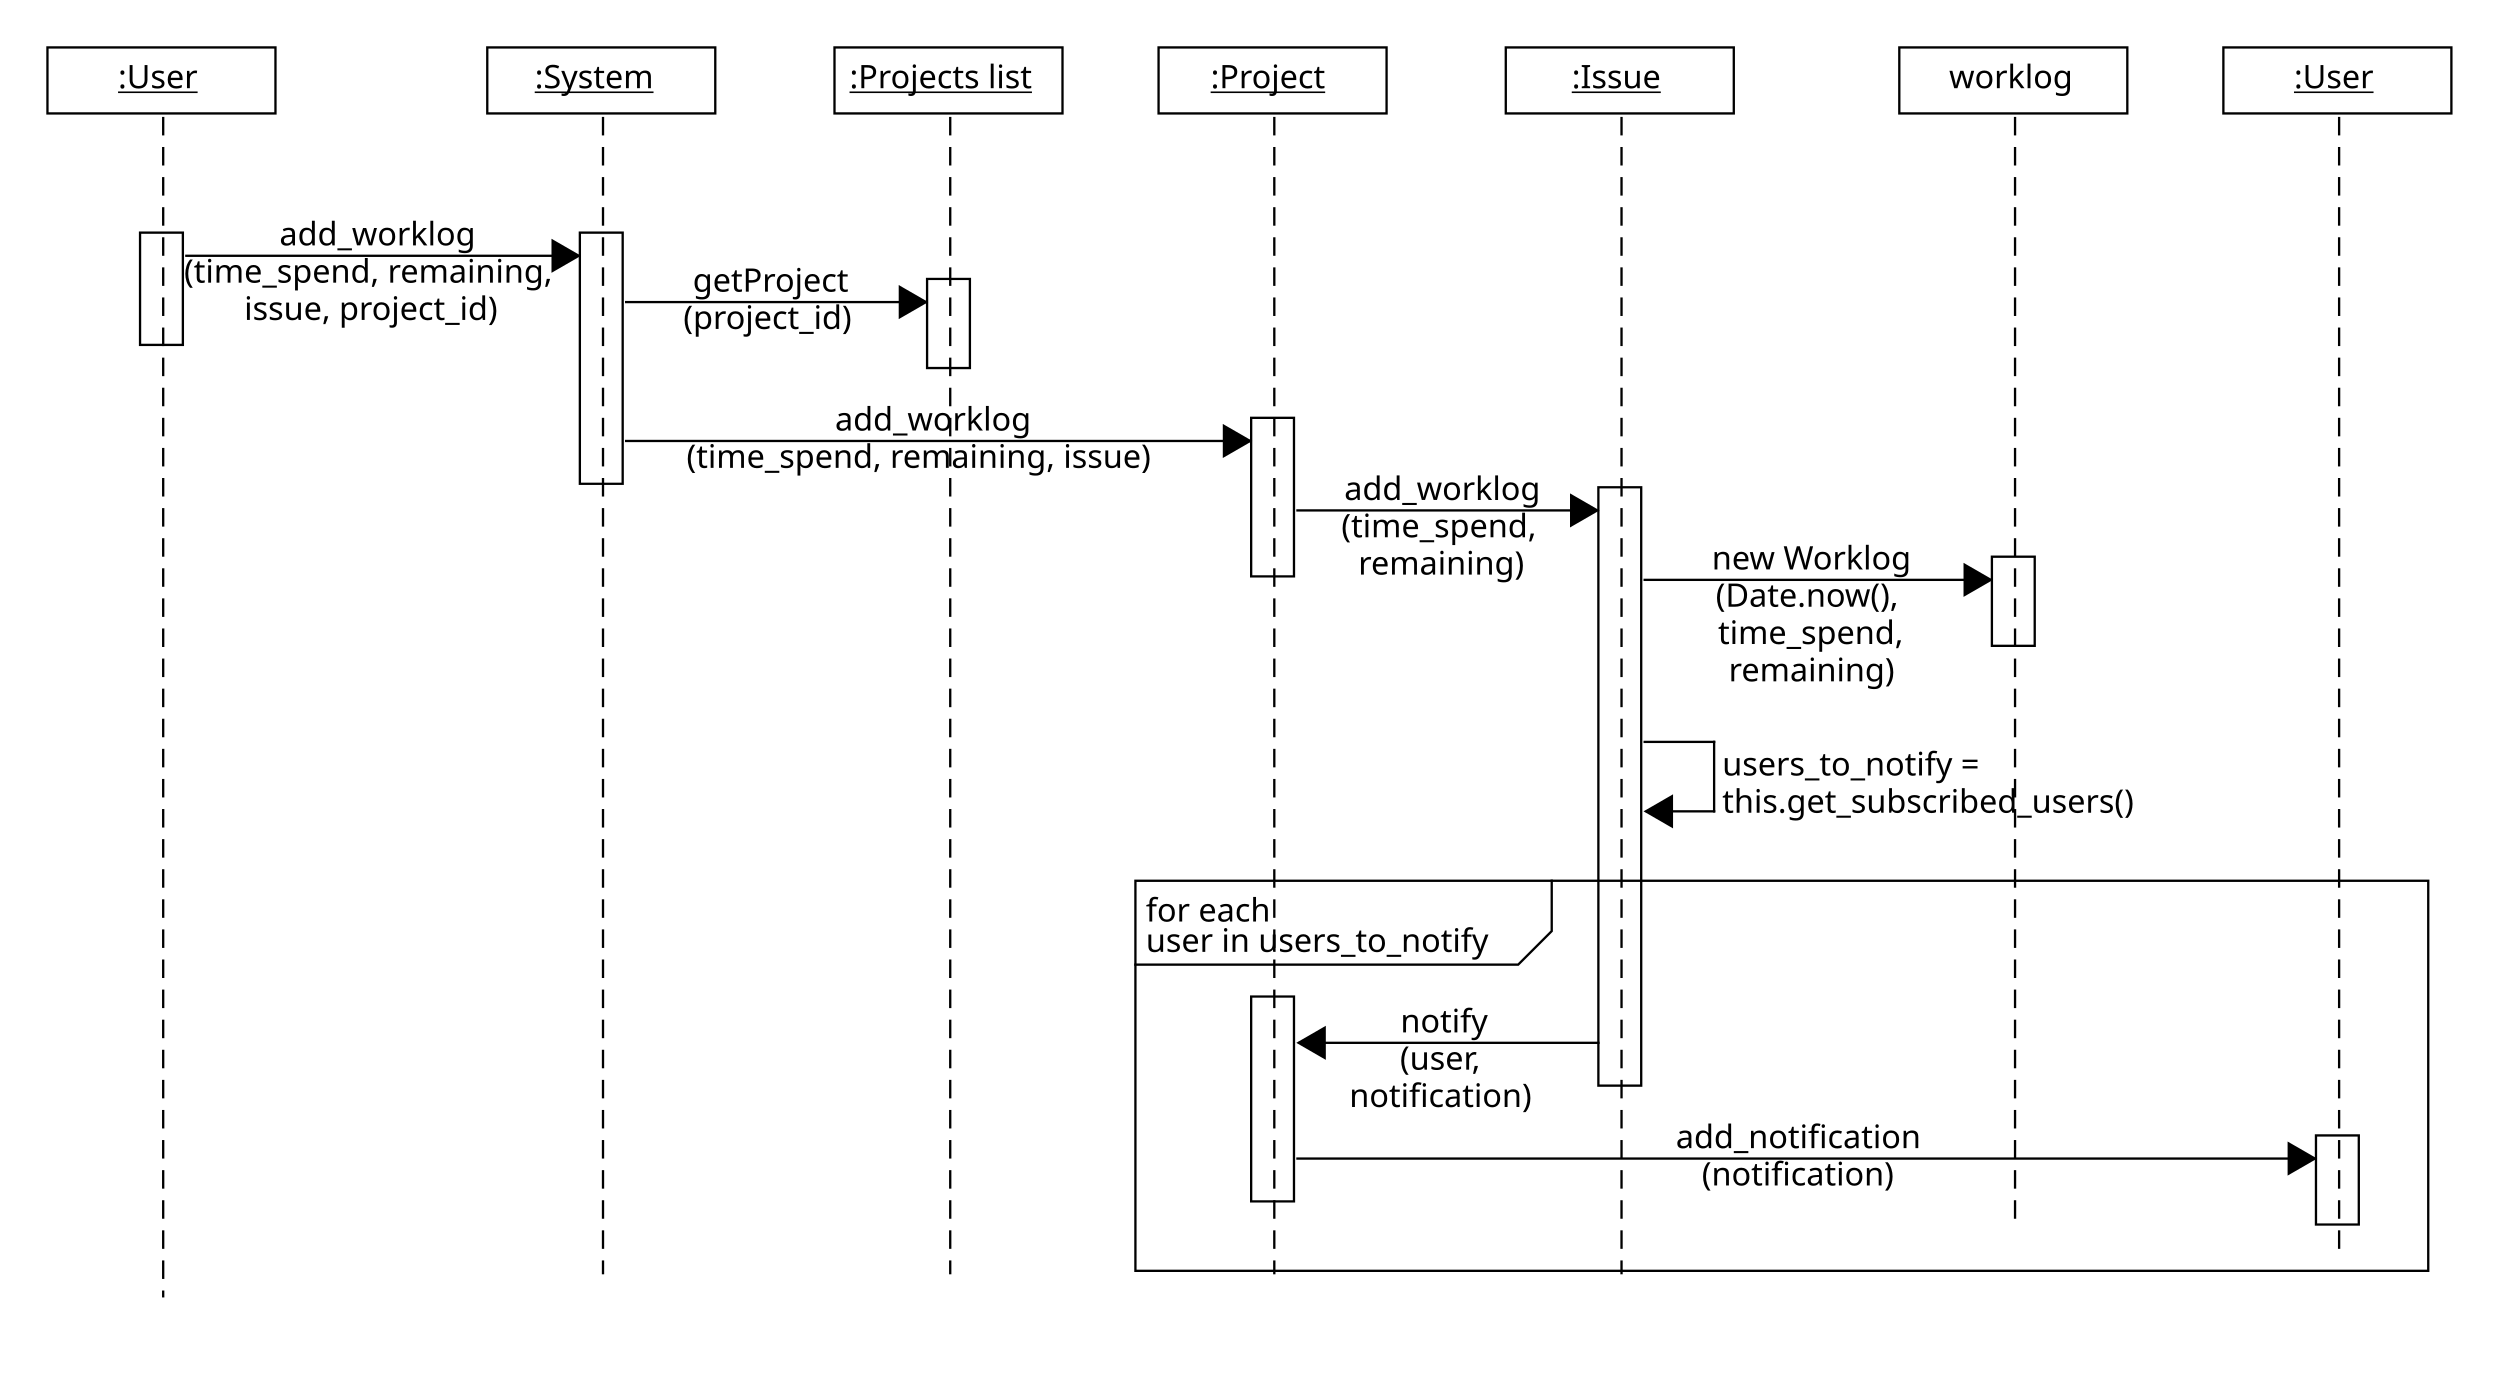
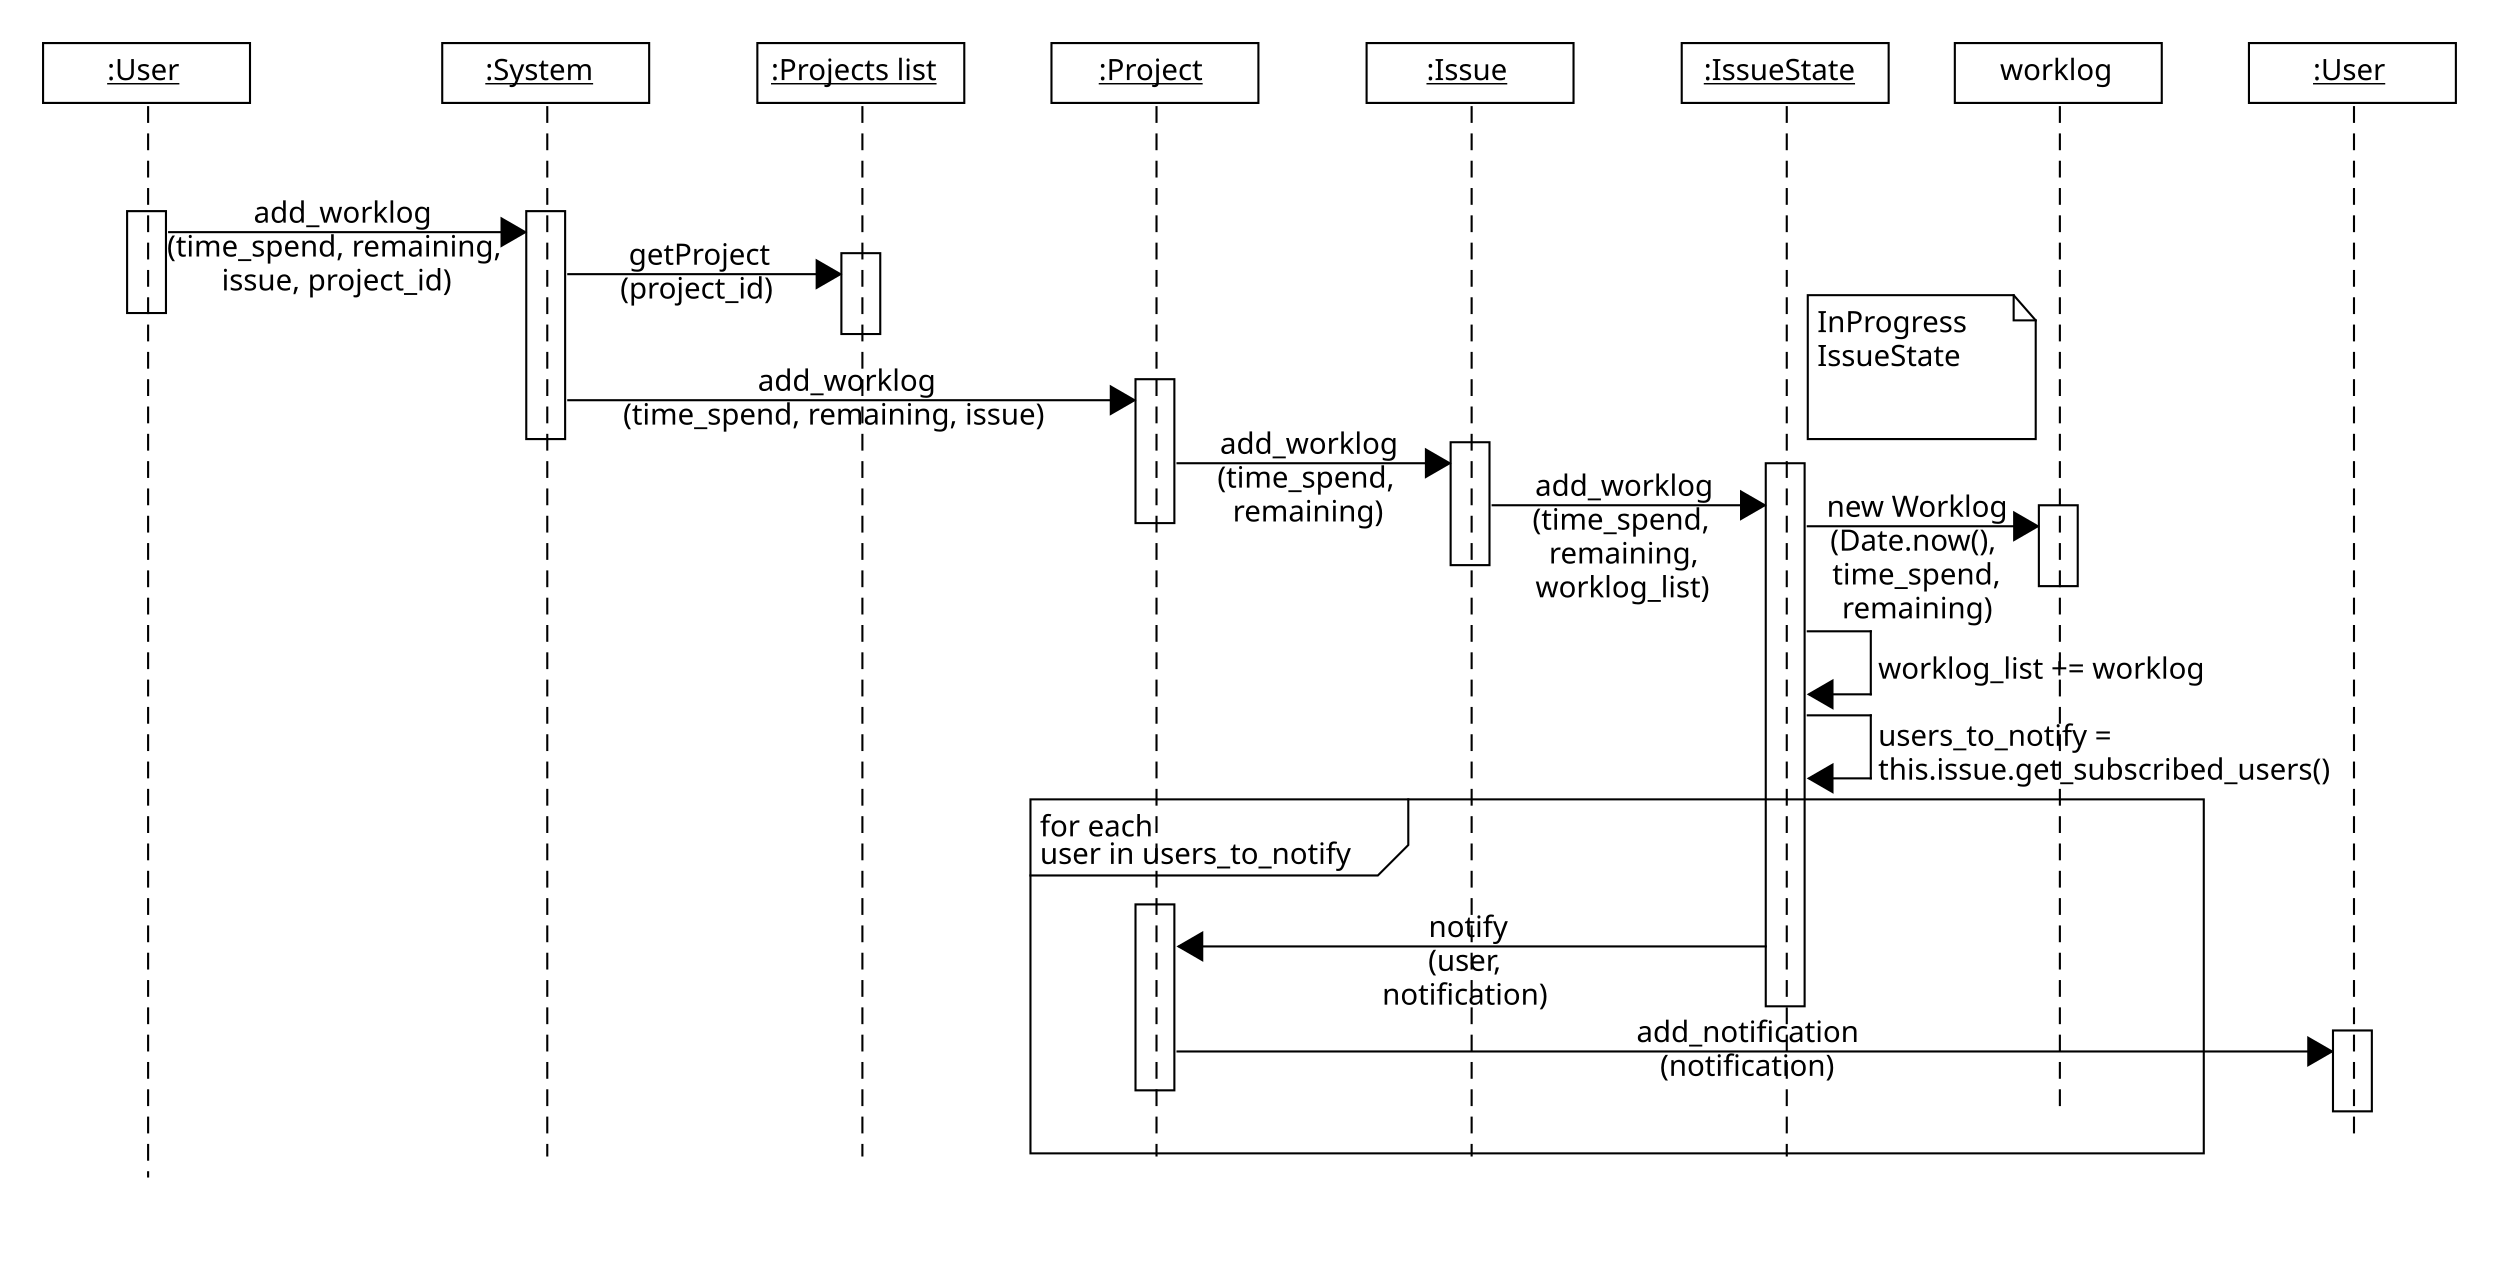
- <svg xmlns="http://www.w3.org/2000/svg" fill-opacity="1" color-rendering="auto" color-interpolation="auto" text-rendering="auto" stroke="black" stroke-linecap="square" width="1080" stroke-miterlimit="10" shape-rendering="auto" stroke-opacity="1" fill="black" stroke-dasharray="none" font-weight="normal" stroke-width="1" viewBox="0 70 1080 600" height="600" font-family="'Dialog'" font-style="normal" stroke-linejoin="miter" font-size="12px" stroke-dashoffset="0" image-rendering="auto">
+ <svg xmlns="http://www.w3.org/2000/svg" fill-opacity="1" color-rendering="auto" color-interpolation="auto" text-rendering="auto" stroke="black" stroke-linecap="square" width="1190" stroke-miterlimit="10" shape-rendering="auto" stroke-opacity="1" fill="black" stroke-dasharray="none" font-weight="normal" stroke-width="1" viewBox="0 30 1190 600" height="600" font-family="'Dialog'" font-style="normal" stroke-linejoin="miter" font-size="12px" stroke-dashoffset="0" image-rendering="auto">
  <defs id="genericDefs" />
  <g>
    <defs id="defs1">
      <clipPath clipPathUnits="userSpaceOnUse" id="clipPath1">
        <path d="M0 0 L2147483647 0 L2147483647 2147483647 L0 2147483647 L0 0 Z" />
      </clipPath>
      <clipPath clipPathUnits="userSpaceOnUse" id="clipPath2">
+         <path d="M0 0 L0 70 L110 70 L110 0 Z" />
+       </clipPath>
+       <clipPath clipPathUnits="userSpaceOnUse" id="clipPath3">
+         <path d="M0 0 L0 260 L20 260 L20 0 Z" />
+       </clipPath>
+       <clipPath clipPathUnits="userSpaceOnUse" id="clipPath4">
+         <path d="M0 0 L0 30 L100 30 L100 0 Z" />
+       </clipPath>
+       <clipPath clipPathUnits="userSpaceOnUse" id="clipPath5">
        <path d="M0 0 L0 90 L20 90 L20 0 Z" />
      </clipPath>
-       <clipPath clipPathUnits="userSpaceOnUse" id="clipPath3">
+       <clipPath clipPathUnits="userSpaceOnUse" id="clipPath6">
        <path d="M0 0 L0 170 L560 170 L560 0 Z" />
      </clipPath>
-       <clipPath clipPathUnits="userSpaceOnUse" id="clipPath4">
+       <clipPath clipPathUnits="userSpaceOnUse" id="clipPath7">
        <path d="M0 0 L0 40 L20 40 L20 0 Z" />
      </clipPath>
-       <clipPath clipPathUnits="userSpaceOnUse" id="clipPath5">
-         <path d="M0 0 L0 30 L100 30 L100 0 Z" />
-       </clipPath>
-       <clipPath clipPathUnits="userSpaceOnUse" id="clipPath6">
-         <path d="M0 0 L0 260 L20 260 L20 0 Z" />
-       </clipPath>
-       <clipPath clipPathUnits="userSpaceOnUse" id="clipPath7">
+       <clipPath clipPathUnits="userSpaceOnUse" id="clipPath8">
+         <path d="M0 0 L0 60 L20 60 L20 0 Z" />
+       </clipPath>
+       <clipPath clipPathUnits="userSpaceOnUse" id="clipPath9">
        <path d="M0 0 L0 70 L20 70 L20 0 Z" />
      </clipPath>
-       <clipPath clipPathUnits="userSpaceOnUse" id="clipPath8">
+       <clipPath clipPathUnits="userSpaceOnUse" id="clipPath10">
        <path d="M0 0 L0 110 L20 110 L20 0 Z" />
      </clipPath>
-       <clipPath clipPathUnits="userSpaceOnUse" id="clipPath9">
+       <clipPath clipPathUnits="userSpaceOnUse" id="clipPath11">
        <path d="M0 0 L0 50 L20 50 L20 0 Z" />
      </clipPath>
-       <clipPath clipPathUnits="userSpaceOnUse" id="clipPath10">
+       <clipPath clipPathUnits="userSpaceOnUse" id="clipPath12">
+         <path d="M0 0 L0 60 L230 60 L230 0 Z" />
+       </clipPath>
+       <clipPath clipPathUnits="userSpaceOnUse" id="clipPath13">
+         <path d="M0 0 L0 80 L160 80 L160 0 Z" />
+       </clipPath>
+       <clipPath clipPathUnits="userSpaceOnUse" id="clipPath14">
+         <path d="M0 0 L0 530 L30 530 L30 0 Z" />
+       </clipPath>
+       <clipPath clipPathUnits="userSpaceOnUse" id="clipPath15">
+         <path d="M0 0 L0 60 L310 60 L310 0 Z" />
+       </clipPath>
+       <clipPath clipPathUnits="userSpaceOnUse" id="clipPath16">
+         <path d="M0 0 L0 60 L290 60 L290 0 Z" />
+       </clipPath>
+       <clipPath clipPathUnits="userSpaceOnUse" id="clipPath17">
+         <path d="M0 0 L0 50 L580 50 L580 0 Z" />
+       </clipPath>
+       <clipPath clipPathUnits="userSpaceOnUse" id="clipPath18">
+         <path d="M0 0 L0 520 L30 520 L30 0 Z" />
+       </clipPath>
+       <clipPath clipPathUnits="userSpaceOnUse" id="clipPath19">
+         <path d="M0 0 L0 50 L160 50 L160 0 Z" />
+       </clipPath>
+       <clipPath clipPathUnits="userSpaceOnUse" id="clipPath20">
+         <path d="M0 0 L0 80 L140 80 L140 0 Z" />
+       </clipPath>
+       <clipPath clipPathUnits="userSpaceOnUse" id="clipPath21">
+         <path d="M0 0 L0 510 L30 510 L30 0 Z" />
+       </clipPath>
+       <clipPath clipPathUnits="userSpaceOnUse" id="clipPath22">
        <path d="M0 0 L0 60 L160 60 L160 0 Z" />
      </clipPath>
-       <clipPath clipPathUnits="userSpaceOnUse" id="clipPath11">
-         <path d="M0 0 L0 60 L250 60 L250 0 Z" />
-       </clipPath>
-       <clipPath clipPathUnits="userSpaceOnUse" id="clipPath12">
-         <path d="M0 0 L0 50 L470 50 L470 0 Z" />
-       </clipPath>
-       <clipPath clipPathUnits="userSpaceOnUse" id="clipPath13">
-         <path d="M0 0 L0 520 L30 520 L30 0 Z" />
-       </clipPath>
-       <clipPath clipPathUnits="userSpaceOnUse" id="clipPath14">
-         <path d="M0 0 L0 50 L160 50 L160 0 Z" />
-       </clipPath>
-       <clipPath clipPathUnits="userSpaceOnUse" id="clipPath15">
-         <path d="M0 0 L0 530 L30 530 L30 0 Z" />
-       </clipPath>
-       <clipPath clipPathUnits="userSpaceOnUse" id="clipPath16">
-         <path d="M0 0 L0 80 L180 80 L180 0 Z" />
-       </clipPath>
-       <clipPath clipPathUnits="userSpaceOnUse" id="clipPath17">
-         <path d="M0 0 L0 510 L30 510 L30 0 Z" />
-       </clipPath>
-       <clipPath clipPathUnits="userSpaceOnUse" id="clipPath18">
+       <clipPath clipPathUnits="userSpaceOnUse" id="clipPath23">
        <path d="M0 0 L0 50 L300 50 L300 0 Z" />
      </clipPath>
-       <clipPath clipPathUnits="userSpaceOnUse" id="clipPath19">
+       <clipPath clipPathUnits="userSpaceOnUse" id="clipPath24">
        <path d="M0 0 L0 60 L200 60 L200 0 Z" />
      </clipPath>
-       <clipPath clipPathUnits="userSpaceOnUse" id="clipPath20">
+       <clipPath clipPathUnits="userSpaceOnUse" id="clipPath25">
        <path d="M0 0 L0 540 L30 540 L30 0 Z" />
      </clipPath>
    </defs>
-     <g fill="rgb(255,255,255)" fill-opacity="0" transform="translate(540,500)" stroke-opacity="0" stroke="rgb(255,255,255)">
-       <rect x="0.5" width="18.5" height="88.5" y="0.5" clip-path="url(#clipPath2)" stroke="none" />
-     </g>
-     <g transform="translate(540,500)">
-       <rect fill="none" x="0.5" width="18.5" height="88.5" y="0.5" clip-path="url(#clipPath2)" />
-     </g>
-     <g fill="rgb(255,255,255)" fill-opacity="0" transform="translate(490,450)" stroke-opacity="0" stroke="rgb(255,255,255)">
-       <rect x="0.5" width="558.5" height="168.5" y="0.5" clip-path="url(#clipPath3)" stroke="none" />
-     </g>
-     <g transform="translate(490,450)">
-       <rect fill="none" x="0.5" width="558.5" height="168.5" y="0.5" clip-path="url(#clipPath3)" />
-       <path fill="none" d="M180.346 0.5 L180.346 22.231 L165.859 36.719 L0.5 36.719" clip-path="url(#clipPath3)" />
-       <text x="5" font-size="14px" y="18.109" clip-path="url(#clipPath3)" font-family="sans-serif" stroke="none" xml:space="preserve">for each</text>
-       <text x="5" font-size="14px" y="31.219" clip-path="url(#clipPath3)" font-family="sans-serif" stroke="none" xml:space="preserve">user in users_to_notify</text>
-     </g>
-     <g fill="rgb(255,255,255)" fill-opacity="0" transform="translate(1000,560)" stroke-opacity="0" stroke="rgb(255,255,255)">
-       <rect x="0.5" width="18.5" height="38.5" y="0.5" clip-path="url(#clipPath4)" stroke="none" />
-     </g>
-     <g transform="translate(1000,560)">
-       <rect fill="none" x="0.5" width="18.5" height="38.5" y="0.5" clip-path="url(#clipPath4)" />
-     </g>
-     <g fill="rgb(255,255,255)" fill-opacity="0" transform="translate(960,90)" stroke-opacity="0" stroke="rgb(255,255,255)">
-       <rect x="0.5" width="98.5" height="28.5" y="0.5" clip-path="url(#clipPath5)" stroke="none" />
-     </g>
-     <g transform="translate(960,90)">
-       <rect fill="none" x="0.5" width="98.5" height="28.5" y="0.5" clip-path="url(#clipPath5)" />
-       <text x="31" font-size="14px" y="18.109" text-decoration="underline" clip-path="url(#clipPath5)" font-family="sans-serif" stroke="none" xml:space="preserve">:User</text>
-     </g>
-     <g fill="rgb(255,255,255)" fill-opacity="0" transform="translate(400,190)" stroke-opacity="0" stroke="rgb(255,255,255)">
-       <rect x="0.5" width="18.5" height="38.5" y="0.5" clip-path="url(#clipPath4)" stroke="none" />
-     </g>
-     <g transform="translate(400,190)">
-       <rect fill="none" x="0.5" width="18.5" height="38.5" y="0.5" clip-path="url(#clipPath4)" />
-     </g>
-     <g fill="rgb(255,255,255)" fill-opacity="0" transform="translate(360,90)" stroke-opacity="0" stroke="rgb(255,255,255)">
-       <rect x="0.5" width="98.5" height="28.5" y="0.5" clip-path="url(#clipPath5)" stroke="none" />
-     </g>
-     <g transform="translate(360,90)">
-       <rect fill="none" x="0.5" width="98.5" height="28.5" y="0.5" clip-path="url(#clipPath5)" />
-       <text x="7" font-size="14px" y="18.109" text-decoration="underline" clip-path="url(#clipPath5)" font-family="sans-serif" stroke="none" xml:space="preserve">:Projects list</text>
-     </g>
-     <g fill="rgb(255,255,255)" fill-opacity="0" transform="translate(860,310)" stroke-opacity="0" stroke="rgb(255,255,255)">
-       <rect x="0.5" width="18.5" height="38.5" y="0.5" clip-path="url(#clipPath4)" stroke="none" />
-     </g>
-     <g transform="translate(860,310)">
-       <rect fill="none" x="0.5" width="18.5" height="38.5" y="0.5" clip-path="url(#clipPath4)" />
-     </g>
-     <g fill="rgb(255,255,255)" fill-opacity="0" transform="translate(820,90)" stroke-opacity="0" stroke="rgb(255,255,255)">
-       <rect x="0.5" width="98.5" height="28.5" y="0.5" clip-path="url(#clipPath5)" stroke="none" />
-     </g>
-     <g transform="translate(820,90)">
-       <rect fill="none" x="0.5" width="98.5" height="28.5" y="0.5" clip-path="url(#clipPath5)" />
-       <text x="22" font-size="14px" y="18.109" clip-path="url(#clipPath5)" font-family="sans-serif" stroke="none" xml:space="preserve">worklog</text>
-     </g>
-     <g fill="rgb(255,255,255)" fill-opacity="0" transform="translate(690,280)" stroke-opacity="0" stroke="rgb(255,255,255)">
-       <rect x="0.5" width="18.5" height="258.5" y="0.5" clip-path="url(#clipPath6)" stroke="none" />
-     </g>
-     <g transform="translate(690,280)">
-       <rect fill="none" x="0.5" width="18.5" height="258.5" y="0.5" clip-path="url(#clipPath6)" />
-     </g>
-     <g fill="rgb(255,255,255)" fill-opacity="0" transform="translate(540,250)" stroke-opacity="0" stroke="rgb(255,255,255)">
-       <rect x="0.5" width="18.5" height="68.5" y="0.5" clip-path="url(#clipPath7)" stroke="none" />
-     </g>
-     <g transform="translate(540,250)">
-       <rect fill="none" x="0.5" width="18.5" height="68.5" y="0.5" clip-path="url(#clipPath7)" />
-     </g>
-     <g fill="rgb(255,255,255)" fill-opacity="0" transform="translate(250,170)" stroke-opacity="0" stroke="rgb(255,255,255)">
-       <rect x="0.5" width="18.5" height="108.5" y="0.5" clip-path="url(#clipPath8)" stroke="none" />
-     </g>
-     <g transform="translate(250,170)">
-       <rect fill="none" x="0.5" width="18.5" height="108.5" y="0.5" clip-path="url(#clipPath8)" />
-     </g>
-     <g fill="rgb(255,255,255)" fill-opacity="0" transform="translate(60,170)" stroke-opacity="0" stroke="rgb(255,255,255)">
-       <rect x="0.5" width="18.5" height="48.5" y="0.5" clip-path="url(#clipPath9)" stroke="none" />
-     </g>
-     <g transform="translate(60,170)">
-       <rect fill="none" x="0.5" width="18.5" height="48.5" y="0.5" clip-path="url(#clipPath9)" />
-     </g>
-     <g fill="rgb(255,255,255)" fill-opacity="0" transform="translate(650,90)" stroke-opacity="0" stroke="rgb(255,255,255)">
-       <rect x="0.5" width="98.5" height="28.5" y="0.5" clip-path="url(#clipPath5)" stroke="none" />
-     </g>
-     <g transform="translate(650,90)">
-       <rect fill="none" x="0.5" width="98.5" height="28.5" y="0.5" clip-path="url(#clipPath5)" />
-       <text x="29" font-size="14px" y="18.109" text-decoration="underline" clip-path="url(#clipPath5)" font-family="sans-serif" stroke="none" xml:space="preserve">:Issue</text>
-     </g>
-     <g fill="rgb(255,255,255)" fill-opacity="0" transform="translate(500,90)" stroke-opacity="0" stroke="rgb(255,255,255)">
-       <rect x="0.5" width="98.5" height="28.5" y="0.5" clip-path="url(#clipPath5)" stroke="none" />
-     </g>
-     <g transform="translate(500,90)">
-       <rect fill="none" x="0.5" width="98.5" height="28.5" y="0.5" clip-path="url(#clipPath5)" />
-       <text x="23" font-size="14px" y="18.109" text-decoration="underline" clip-path="url(#clipPath5)" font-family="sans-serif" stroke="none" xml:space="preserve">:Project</text>
-     </g>
-     <g fill="rgb(255,255,255)" fill-opacity="0" transform="translate(210,90)" stroke-opacity="0" stroke="rgb(255,255,255)">
-       <rect x="0.5" width="98.5" height="28.5" y="0.5" clip-path="url(#clipPath5)" stroke="none" />
-     </g>
-     <g transform="translate(210,90)">
-       <rect fill="none" x="0.5" width="98.5" height="28.5" y="0.5" clip-path="url(#clipPath5)" />
-       <text x="21" font-size="14px" y="18.109" text-decoration="underline" clip-path="url(#clipPath5)" font-family="sans-serif" stroke="none" xml:space="preserve">:System</text>
-     </g>
-     <g fill="rgb(255,255,255)" fill-opacity="0" transform="translate(20,90)" stroke-opacity="0" stroke="rgb(255,255,255)">
-       <rect x="0.5" width="98.5" height="28.5" y="0.5" clip-path="url(#clipPath5)" stroke="none" />
-     </g>
-     <g transform="translate(20,90)">
-       <rect fill="none" x="0.5" width="98.5" height="28.5" y="0.5" clip-path="url(#clipPath5)" />
-       <text x="31" font-size="14px" y="18.109" text-decoration="underline" clip-path="url(#clipPath5)" font-family="sans-serif" stroke="none" xml:space="preserve">:User</text>
-     </g>
-     <g transform="translate(550,500)">
-       <path fill="none" d="M11.5 20.5 L140.5 20.5" clip-path="url(#clipPath10)" />
-       <path d="M22.258 27 L11 20.5 L22.258 14 Z" clip-path="url(#clipPath10)" stroke="none" />
-       <path fill="none" d="M22.258 27 L11 20.5 L22.258 14 Z" clip-path="url(#clipPath10)" />
-       <text x="54.984" font-size="14px" y="16" clip-path="url(#clipPath10)" font-family="sans-serif" stroke="none" xml:space="preserve">notify</text>
-       <text x="54.776" font-size="14px" y="32.109" clip-path="url(#clipPath10)" font-family="sans-serif" stroke="none" xml:space="preserve">(user,</text>
-       <text x="32.904" font-size="14px" y="48.219" clip-path="url(#clipPath10)" font-family="sans-serif" stroke="none" xml:space="preserve">notification)</text>
-     </g>
-     <g transform="translate(700,380)">
-       <path fill="none" d="M11.5 40.5 L40.5 40.5" clip-path="url(#clipPath11)" />
-       <path fill="none" d="M40.5 40.5 L40.5 10.5" clip-path="url(#clipPath11)" />
-       <path fill="none" d="M40.5 10.5 L10.5 10.5" clip-path="url(#clipPath11)" />
-       <path d="M22.258 47 L11 40.5 L22.258 34 Z" clip-path="url(#clipPath11)" stroke="none" />
-       <path fill="none" d="M22.258 47 L11 40.5 L22.258 34 Z" clip-path="url(#clipPath11)" />
-       <text x="44" font-size="14px" y="25" clip-path="url(#clipPath11)" font-family="sans-serif" stroke="none" xml:space="preserve">users_to_notify =</text>
-       <text x="44" font-size="14px" y="41.109" clip-path="url(#clipPath11)" font-family="sans-serif" stroke="none" xml:space="preserve">this.get_subscribed_users()</text>
-     </g>
-     <g transform="translate(550,550)">
-       <path fill="none" d="M449.5 20.5 L10.5 20.5" clip-path="url(#clipPath12)" />
-       <path d="M438.742 14 L450 20.5 L438.742 27 Z" clip-path="url(#clipPath12)" stroke="none" />
-       <path fill="none" d="M438.742 14 L450 20.5 L438.742 27 Z" clip-path="url(#clipPath12)" />
-       <text x="173.959" font-size="14px" y="16" clip-path="url(#clipPath12)" font-family="sans-serif" stroke="none" xml:space="preserve">add_notification</text>
-       <text x="185.173" font-size="14px" y="32.109" clip-path="url(#clipPath12)" font-family="sans-serif" stroke="none" xml:space="preserve">(notification)</text>
-     </g>
-     <g stroke-dasharray="8,5" stroke-miterlimit="5" transform="translate(1000,110)" stroke-linecap="butt">
-       <path fill="none" d="M10.5 10.5 L10.5 500.5" clip-path="url(#clipPath13)" />
-     </g>
-     <g transform="translate(260,180)">
-       <path fill="none" d="M139.5 20.5 L10.5 20.5" clip-path="url(#clipPath14)" />
-       <path d="M128.742 14 L140 20.5 L128.742 27 Z" clip-path="url(#clipPath14)" stroke="none" />
-       <path fill="none" d="M128.742 14 L140 20.5 L128.742 27 Z" clip-path="url(#clipPath14)" />
-       <text x="39.279" font-size="14px" y="16" clip-path="url(#clipPath14)" font-family="sans-serif" stroke="none" xml:space="preserve">getProject</text>
-       <text x="35.201" font-size="14px" y="32.109" clip-path="url(#clipPath14)" font-family="sans-serif" stroke="none" xml:space="preserve">(project_id)</text>
-     </g>
-     <g stroke-dasharray="8,5" stroke-miterlimit="5" transform="translate(400,110)" stroke-linecap="butt">
-       <path fill="none" d="M10.5 10.5 L10.5 510.5" clip-path="url(#clipPath15)" />
-     </g>
-     <g transform="translate(700,300)">
-       <path fill="none" d="M159.5 20.5 L10.5 20.5" clip-path="url(#clipPath16)" />
-       <path d="M148.742 14 L160 20.5 L148.742 27 Z" clip-path="url(#clipPath16)" stroke="none" />
-       <path fill="none" d="M148.742 14 L160 20.5 L148.742 27 Z" clip-path="url(#clipPath16)" />
-       <text x="39.5" font-size="14px" y="16" clip-path="url(#clipPath16)" font-family="sans-serif" stroke="none" xml:space="preserve">new Worklog</text>
-       <text x="41.182" font-size="14px" y="32.109" clip-path="url(#clipPath16)" font-family="sans-serif" stroke="none" xml:space="preserve">(Date.now(),</text>
-       <text x="42.183" font-size="14px" y="48.219" clip-path="url(#clipPath16)" font-family="sans-serif" stroke="none" xml:space="preserve">time_spend,</text>
-       <text x="46.77" font-size="14px" y="64.328" clip-path="url(#clipPath16)" font-family="sans-serif" stroke="none" xml:space="preserve">remaining)</text>
-     </g>
-     <g stroke-dasharray="8,5" stroke-miterlimit="5" transform="translate(860,110)" stroke-linecap="butt">
-       <path fill="none" d="M10.5 10.5 L10.5 490.5" clip-path="url(#clipPath17)" />
-     </g>
-     <g transform="translate(550,270)">
-       <path fill="none" d="M139.5 20.5 L10.5 20.5" clip-path="url(#clipPath10)" />
-       <path d="M128.742 14 L140 20.5 L128.742 27 Z" clip-path="url(#clipPath10)" stroke="none" />
-       <path fill="none" d="M128.742 14 L140 20.5 L128.742 27 Z" clip-path="url(#clipPath10)" />
-       <text x="30.713" font-size="14px" y="16" clip-path="url(#clipPath10)" font-family="sans-serif" stroke="none" xml:space="preserve">add_worklog</text>
-       <text x="29.452" font-size="14px" y="32.109" clip-path="url(#clipPath10)" font-family="sans-serif" stroke="none" xml:space="preserve">(time_spend,</text>
-       <text x="36.77" font-size="14px" y="48.219" clip-path="url(#clipPath10)" font-family="sans-serif" stroke="none" xml:space="preserve">remaining)</text>
-     </g>
-     <g transform="translate(260,240)">
-       <path fill="none" d="M279.5 20.5 L10.5 20.5" clip-path="url(#clipPath18)" />
-       <path d="M268.742 14 L280 20.5 L268.742 27 Z" clip-path="url(#clipPath18)" stroke="none" />
-       <path fill="none" d="M268.742 14 L280 20.5 L268.742 27 Z" clip-path="url(#clipPath18)" />
-       <text x="100.713" font-size="14px" y="16" clip-path="url(#clipPath18)" font-family="sans-serif" stroke="none" xml:space="preserve">add_worklog</text>
-       <text x="36.565" font-size="14px" y="32.109" clip-path="url(#clipPath18)" font-family="sans-serif" stroke="none" xml:space="preserve">(time_spend, remaining, issue)</text>
-     </g>
-     <g transform="translate(70,160)">
-       <path fill="none" d="M179.5 20.5 L10.5 20.5" clip-path="url(#clipPath19)" />
-       <path d="M168.742 14 L180 20.5 L168.742 27 Z" clip-path="url(#clipPath19)" stroke="none" />
-       <path fill="none" d="M168.742 14 L180 20.5 L168.742 27 Z" clip-path="url(#clipPath19)" />
-       <text x="50.713" font-size="14px" y="16" clip-path="url(#clipPath19)" font-family="sans-serif" stroke="none" xml:space="preserve">add_worklog</text>
-       <text x="9.503" font-size="14px" y="32.109" clip-path="url(#clipPath19)" font-family="sans-serif" stroke="none" xml:space="preserve">(time_spend, remaining,</text>
-       <text x="35.5" font-size="14px" y="48.219" clip-path="url(#clipPath19)" font-family="sans-serif" stroke="none" xml:space="preserve">issue, project_id)</text>
-     </g>
-     <g stroke-dasharray="8,5" stroke-miterlimit="5" transform="translate(690,110)" stroke-linecap="butt">
-       <path fill="none" d="M10.5 10.5 L10.5 510.5" clip-path="url(#clipPath15)" />
-     </g>
-     <g stroke-dasharray="8,5" stroke-miterlimit="5" transform="translate(540,110)" stroke-linecap="butt">
-       <path fill="none" d="M10.5 10.5 L10.5 510.5" clip-path="url(#clipPath15)" />
-     </g>
-     <g stroke-dasharray="8,5" stroke-miterlimit="5" transform="translate(250,110)" stroke-linecap="butt">
-       <path fill="none" d="M10.5 10.5 L10.5 510.5" clip-path="url(#clipPath15)" />
-     </g>
-     <g stroke-dasharray="8,5" stroke-miterlimit="5" transform="translate(60,110)" stroke-linecap="butt">
-       <path fill="none" d="M10.5 10.5 L10.5 520.5" clip-path="url(#clipPath20)" />
+     <g fill="rgb(255,255,255)" fill-opacity="0" transform="translate(860,170)" stroke-opacity="0" stroke="rgb(255,255,255)">
+       <path d="M0.5 0.5 L98.5 0.5 L109 12.5 L109 69 L0.5 69 Z" stroke="none" clip-path="url(#clipPath2)" />
+     </g>
+     <g transform="translate(860,170)">
+       <path fill="none" d="M0.5 0.5 L98.5 0.5 L109 12.5 L109 69 L0.5 69 Z" clip-path="url(#clipPath2)" />
+       <path fill="none" d="M98.5 0.5 L98.5 12.5 L109 12.5" clip-path="url(#clipPath2)" />
+       <text x="5" font-size="14px" y="18.109" clip-path="url(#clipPath2)" font-family="sans-serif" stroke="none" xml:space="preserve">InProgress</text>
+       <text x="5" font-size="14px" y="34.219" clip-path="url(#clipPath2)" font-family="sans-serif" stroke="none" xml:space="preserve">IssueState</text>
+     </g>
+     <g fill="rgb(255,255,255)" fill-opacity="0" transform="translate(840,250)" stroke-opacity="0" stroke="rgb(255,255,255)">
+       <rect x="0.5" width="18.5" height="258.5" y="0.5" clip-path="url(#clipPath3)" stroke="none" />
+     </g>
+     <g transform="translate(840,250)">
+       <rect fill="none" x="0.5" width="18.5" height="258.5" y="0.5" clip-path="url(#clipPath3)" />
+     </g>
+     <g fill="rgb(255,255,255)" fill-opacity="0" transform="translate(800,50)" stroke-opacity="0" stroke="rgb(255,255,255)">
+       <rect x="0.5" width="98.5" height="28.5" y="0.5" clip-path="url(#clipPath4)" stroke="none" />
+     </g>
+     <g transform="translate(800,50)">
+       <rect fill="none" x="0.5" width="98.5" height="28.5" y="0.5" clip-path="url(#clipPath4)" />
+       <text x="11" font-size="14px" y="18.109" text-decoration="underline" clip-path="url(#clipPath4)" font-family="sans-serif" stroke="none" xml:space="preserve">:IssueState</text>
+     </g>
+     <g fill="rgb(255,255,255)" fill-opacity="0" transform="translate(540,460)" stroke-opacity="0" stroke="rgb(255,255,255)">
+       <rect x="0.5" width="18.5" height="88.5" y="0.5" clip-path="url(#clipPath5)" stroke="none" />
+     </g>
+     <g transform="translate(540,460)">
+       <rect fill="none" x="0.5" width="18.5" height="88.5" y="0.5" clip-path="url(#clipPath5)" />
+     </g>
+     <g fill="rgb(255,255,255)" fill-opacity="0" transform="translate(490,410)" stroke-opacity="0" stroke="rgb(255,255,255)">
+       <rect x="0.5" width="558.5" height="168.5" y="0.5" clip-path="url(#clipPath6)" stroke="none" />
+     </g>
+     <g transform="translate(490,410)">
+       <rect fill="none" x="0.5" width="558.5" height="168.5" y="0.5" clip-path="url(#clipPath6)" />
+       <path fill="none" d="M180.346 0.5 L180.346 22.231 L165.859 36.719 L0.5 36.719" clip-path="url(#clipPath6)" />
+       <text x="5" font-size="14px" y="18.109" clip-path="url(#clipPath6)" font-family="sans-serif" stroke="none" xml:space="preserve">for each</text>
+       <text x="5" font-size="14px" y="31.219" clip-path="url(#clipPath6)" font-family="sans-serif" stroke="none" xml:space="preserve">user in users_to_notify</text>
+     </g>
+     <g fill="rgb(255,255,255)" fill-opacity="0" transform="translate(1110,520)" stroke-opacity="0" stroke="rgb(255,255,255)">
+       <rect x="0.5" width="18.5" height="38.5" y="0.5" clip-path="url(#clipPath7)" stroke="none" />
+     </g>
+     <g transform="translate(1110,520)">
+       <rect fill="none" x="0.5" width="18.5" height="38.5" y="0.5" clip-path="url(#clipPath7)" />
+     </g>
+     <g fill="rgb(255,255,255)" fill-opacity="0" transform="translate(1070,50)" stroke-opacity="0" stroke="rgb(255,255,255)">
+       <rect x="0.5" width="98.5" height="28.5" y="0.5" clip-path="url(#clipPath4)" stroke="none" />
+     </g>
+     <g transform="translate(1070,50)">
+       <rect fill="none" x="0.5" width="98.5" height="28.5" y="0.5" clip-path="url(#clipPath4)" />
+       <text x="31" font-size="14px" y="18.109" text-decoration="underline" clip-path="url(#clipPath4)" font-family="sans-serif" stroke="none" xml:space="preserve">:User</text>
+     </g>
+     <g fill="rgb(255,255,255)" fill-opacity="0" transform="translate(400,150)" stroke-opacity="0" stroke="rgb(255,255,255)">
+       <rect x="0.5" width="18.5" height="38.5" y="0.5" clip-path="url(#clipPath7)" stroke="none" />
+     </g>
+     <g transform="translate(400,150)">
+       <rect fill="none" x="0.5" width="18.5" height="38.5" y="0.5" clip-path="url(#clipPath7)" />
+     </g>
+     <g fill="rgb(255,255,255)" fill-opacity="0" transform="translate(360,50)" stroke-opacity="0" stroke="rgb(255,255,255)">
+       <rect x="0.5" width="98.5" height="28.5" y="0.5" clip-path="url(#clipPath4)" stroke="none" />
+     </g>
+     <g transform="translate(360,50)">
+       <rect fill="none" x="0.5" width="98.5" height="28.5" y="0.5" clip-path="url(#clipPath4)" />
+       <text x="7" font-size="14px" y="18.109" text-decoration="underline" clip-path="url(#clipPath4)" font-family="sans-serif" stroke="none" xml:space="preserve">:Projects list</text>
+     </g>
+     <g fill="rgb(255,255,255)" fill-opacity="0" transform="translate(970,270)" stroke-opacity="0" stroke="rgb(255,255,255)">
+       <rect x="0.5" width="18.5" height="38.5" y="0.5" clip-path="url(#clipPath7)" stroke="none" />
+     </g>
+     <g transform="translate(970,270)">
+       <rect fill="none" x="0.5" width="18.5" height="38.5" y="0.5" clip-path="url(#clipPath7)" />
+     </g>
+     <g fill="rgb(255,255,255)" fill-opacity="0" transform="translate(930,50)" stroke-opacity="0" stroke="rgb(255,255,255)">
+       <rect x="0.5" width="98.5" height="28.5" y="0.5" clip-path="url(#clipPath4)" stroke="none" />
+     </g>
+     <g transform="translate(930,50)">
+       <rect fill="none" x="0.5" width="98.5" height="28.5" y="0.5" clip-path="url(#clipPath4)" />
+       <text x="22" font-size="14px" y="18.109" clip-path="url(#clipPath4)" font-family="sans-serif" stroke="none" xml:space="preserve">worklog</text>
+     </g>
+     <g fill="rgb(255,255,255)" fill-opacity="0" transform="translate(690,240)" stroke-opacity="0" stroke="rgb(255,255,255)">
+       <rect x="0.5" width="18.5" height="58.5" y="0.5" clip-path="url(#clipPath8)" stroke="none" />
+     </g>
+     <g transform="translate(690,240)">
+       <rect fill="none" x="0.5" width="18.5" height="58.5" y="0.5" clip-path="url(#clipPath8)" />
+     </g>
+     <g fill="rgb(255,255,255)" fill-opacity="0" transform="translate(540,210)" stroke-opacity="0" stroke="rgb(255,255,255)">
+       <rect x="0.5" width="18.5" height="68.5" y="0.5" clip-path="url(#clipPath9)" stroke="none" />
+     </g>
+     <g transform="translate(540,210)">
+       <rect fill="none" x="0.5" width="18.5" height="68.5" y="0.5" clip-path="url(#clipPath9)" />
+     </g>
+     <g fill="rgb(255,255,255)" fill-opacity="0" transform="translate(250,130)" stroke-opacity="0" stroke="rgb(255,255,255)">
+       <rect x="0.5" width="18.5" height="108.5" y="0.5" clip-path="url(#clipPath10)" stroke="none" />
+     </g>
+     <g transform="translate(250,130)">
+       <rect fill="none" x="0.5" width="18.5" height="108.5" y="0.5" clip-path="url(#clipPath10)" />
+     </g>
+     <g fill="rgb(255,255,255)" fill-opacity="0" transform="translate(60,130)" stroke-opacity="0" stroke="rgb(255,255,255)">
+       <rect x="0.5" width="18.5" height="48.5" y="0.5" clip-path="url(#clipPath11)" stroke="none" />
+     </g>
+     <g transform="translate(60,130)">
+       <rect fill="none" x="0.5" width="18.5" height="48.5" y="0.5" clip-path="url(#clipPath11)" />
+     </g>
+     <g fill="rgb(255,255,255)" fill-opacity="0" transform="translate(650,50)" stroke-opacity="0" stroke="rgb(255,255,255)">
+       <rect x="0.5" width="98.5" height="28.5" y="0.5" clip-path="url(#clipPath4)" stroke="none" />
+     </g>
+     <g transform="translate(650,50)">
+       <rect fill="none" x="0.5" width="98.5" height="28.5" y="0.5" clip-path="url(#clipPath4)" />
+       <text x="29" font-size="14px" y="18.109" text-decoration="underline" clip-path="url(#clipPath4)" font-family="sans-serif" stroke="none" xml:space="preserve">:Issue</text>
+     </g>
+     <g fill="rgb(255,255,255)" fill-opacity="0" transform="translate(500,50)" stroke-opacity="0" stroke="rgb(255,255,255)">
+       <rect x="0.5" width="98.5" height="28.5" y="0.5" clip-path="url(#clipPath4)" stroke="none" />
+     </g>
+     <g transform="translate(500,50)">
+       <rect fill="none" x="0.5" width="98.5" height="28.5" y="0.5" clip-path="url(#clipPath4)" />
+       <text x="23" font-size="14px" y="18.109" text-decoration="underline" clip-path="url(#clipPath4)" font-family="sans-serif" stroke="none" xml:space="preserve">:Project</text>
+     </g>
+     <g fill="rgb(255,255,255)" fill-opacity="0" transform="translate(210,50)" stroke-opacity="0" stroke="rgb(255,255,255)">
+       <rect x="0.5" width="98.5" height="28.5" y="0.5" clip-path="url(#clipPath4)" stroke="none" />
+     </g>
+     <g transform="translate(210,50)">
+       <rect fill="none" x="0.5" width="98.5" height="28.5" y="0.5" clip-path="url(#clipPath4)" />
+       <text x="21" font-size="14px" y="18.109" text-decoration="underline" clip-path="url(#clipPath4)" font-family="sans-serif" stroke="none" xml:space="preserve">:System</text>
+     </g>
+     <g fill="rgb(255,255,255)" fill-opacity="0" transform="translate(20,50)" stroke-opacity="0" stroke="rgb(255,255,255)">
+       <rect x="0.5" width="98.5" height="28.5" y="0.5" clip-path="url(#clipPath4)" stroke="none" />
+     </g>
+     <g transform="translate(20,50)">
+       <rect fill="none" x="0.5" width="98.5" height="28.5" y="0.5" clip-path="url(#clipPath4)" />
+       <text x="31" font-size="14px" y="18.109" text-decoration="underline" clip-path="url(#clipPath4)" font-family="sans-serif" stroke="none" xml:space="preserve">:User</text>
+     </g>
+     <g transform="translate(850,320)">
+       <path fill="none" d="M11.5 40.5 L40.5 40.5" clip-path="url(#clipPath12)" />
+       <path fill="none" d="M40.5 40.5 L40.5 10.5" clip-path="url(#clipPath12)" />
+       <path fill="none" d="M40.5 10.5 L10.5 10.5" clip-path="url(#clipPath12)" />
+       <path d="M22.258 47 L11 40.5 L22.258 34 Z" clip-path="url(#clipPath12)" stroke="none" />
+       <path fill="none" d="M22.258 47 L11 40.5 L22.258 34 Z" clip-path="url(#clipPath12)" />
+       <text x="44" font-size="14px" y="33.055" clip-path="url(#clipPath12)" font-family="sans-serif" stroke="none" xml:space="preserve">worklog_list += worklog</text>
+     </g>
+     <g transform="translate(700,250)">
+       <path fill="none" d="M139.5 20.5 L10.5 20.5" clip-path="url(#clipPath13)" />
+       <path d="M128.742 14 L140 20.5 L128.742 27 Z" clip-path="url(#clipPath13)" stroke="none" />
+       <path fill="none" d="M128.742 14 L140 20.5 L128.742 27 Z" clip-path="url(#clipPath13)" />
+       <text x="30.713" font-size="14px" y="16" clip-path="url(#clipPath13)" font-family="sans-serif" stroke="none" xml:space="preserve">add_worklog</text>
+       <text x="29.452" font-size="14px" y="32.109" clip-path="url(#clipPath13)" font-family="sans-serif" stroke="none" xml:space="preserve">(time_spend,</text>
+       <text x="37.276" font-size="14px" y="48.219" clip-path="url(#clipPath13)" font-family="sans-serif" stroke="none" xml:space="preserve">remaining,</text>
+       <text x="30.877" font-size="14px" y="64.328" clip-path="url(#clipPath13)" font-family="sans-serif" stroke="none" xml:space="preserve">worklog_list)</text>
+     </g>
+     <g stroke-dasharray="8,5" stroke-miterlimit="5" transform="translate(840,70)" stroke-linecap="butt">
+       <path fill="none" d="M10.5 10.5 L10.5 510.5" clip-path="url(#clipPath14)" />
+     </g>
+     <g transform="translate(550,460)">
+       <path fill="none" d="M11.5 20.5 L290.5 20.5" clip-path="url(#clipPath15)" />
+       <path d="M22.258 27 L11 20.5 L22.258 14 Z" clip-path="url(#clipPath15)" stroke="none" />
+       <path fill="none" d="M22.258 27 L11 20.5 L22.258 14 Z" clip-path="url(#clipPath15)" />
+       <text x="129.984" font-size="14px" y="16" clip-path="url(#clipPath15)" font-family="sans-serif" stroke="none" xml:space="preserve">notify</text>
+       <text x="129.776" font-size="14px" y="32.109" clip-path="url(#clipPath15)" font-family="sans-serif" stroke="none" xml:space="preserve">(user,</text>
+       <text x="107.904" font-size="14px" y="48.219" clip-path="url(#clipPath15)" font-family="sans-serif" stroke="none" xml:space="preserve">notification)</text>
+     </g>
+     <g transform="translate(850,360)">
+       <path fill="none" d="M11.5 40.5 L40.5 40.5" clip-path="url(#clipPath16)" />
+       <path fill="none" d="M40.5 40.5 L40.5 10.5" clip-path="url(#clipPath16)" />
+       <path fill="none" d="M40.5 10.5 L10.5 10.5" clip-path="url(#clipPath16)" />
+       <path d="M22.258 47 L11 40.5 L22.258 34 Z" clip-path="url(#clipPath16)" stroke="none" />
+       <path fill="none" d="M22.258 47 L11 40.5 L22.258 34 Z" clip-path="url(#clipPath16)" />
+       <text x="44" font-size="14px" y="25" clip-path="url(#clipPath16)" font-family="sans-serif" stroke="none" xml:space="preserve">users_to_notify =</text>
+       <text x="44" font-size="14px" y="41.109" clip-path="url(#clipPath16)" font-family="sans-serif" stroke="none" xml:space="preserve">this.issue.get_subscribed_users()</text>
+     </g>
+     <g transform="translate(550,510)">
+       <path fill="none" d="M559.5 20.5 L10.5 20.5" clip-path="url(#clipPath17)" />
+       <path d="M548.742 14 L560 20.5 L548.742 27 Z" clip-path="url(#clipPath17)" stroke="none" />
+       <path fill="none" d="M548.742 14 L560 20.5 L548.742 27 Z" clip-path="url(#clipPath17)" />
+       <text x="228.959" font-size="14px" y="16" clip-path="url(#clipPath17)" font-family="sans-serif" stroke="none" xml:space="preserve">add_notification</text>
+       <text x="240.173" font-size="14px" y="32.109" clip-path="url(#clipPath17)" font-family="sans-serif" stroke="none" xml:space="preserve">(notification)</text>
+     </g>
+     <g stroke-dasharray="8,5" stroke-miterlimit="5" transform="translate(1110,70)" stroke-linecap="butt">
+       <path fill="none" d="M10.5 10.5 L10.5 500.5" clip-path="url(#clipPath18)" />
+     </g>
+     <g transform="translate(260,140)">
+       <path fill="none" d="M139.5 20.5 L10.5 20.5" clip-path="url(#clipPath19)" />
+       <path d="M128.742 14 L140 20.5 L128.742 27 Z" clip-path="url(#clipPath19)" stroke="none" />
+       <path fill="none" d="M128.742 14 L140 20.5 L128.742 27 Z" clip-path="url(#clipPath19)" />
+       <text x="39.279" font-size="14px" y="16" clip-path="url(#clipPath19)" font-family="sans-serif" stroke="none" xml:space="preserve">getProject</text>
+       <text x="35.201" font-size="14px" y="32.109" clip-path="url(#clipPath19)" font-family="sans-serif" stroke="none" xml:space="preserve">(project_id)</text>
+     </g>
+     <g stroke-dasharray="8,5" stroke-miterlimit="5" transform="translate(400,70)" stroke-linecap="butt">
+       <path fill="none" d="M10.5 10.5 L10.5 510.5" clip-path="url(#clipPath14)" />
+     </g>
+     <g transform="translate(850,260)">
+       <path fill="none" d="M119.5 20.5 L10.5 20.5" clip-path="url(#clipPath20)" />
+       <path d="M108.742 14 L120 20.5 L108.742 27 Z" clip-path="url(#clipPath20)" stroke="none" />
+       <path fill="none" d="M108.742 14 L120 20.5 L108.742 27 Z" clip-path="url(#clipPath20)" />
+       <text x="19.5" font-size="14px" y="16" clip-path="url(#clipPath20)" font-family="sans-serif" stroke="none" xml:space="preserve">new Worklog</text>
+       <text x="21.182" font-size="14px" y="32.109" clip-path="url(#clipPath20)" font-family="sans-serif" stroke="none" xml:space="preserve">(Date.now(),</text>
+       <text x="22.183" font-size="14px" y="48.219" clip-path="url(#clipPath20)" font-family="sans-serif" stroke="none" xml:space="preserve">time_spend,</text>
+       <text x="26.77" font-size="14px" y="64.328" clip-path="url(#clipPath20)" font-family="sans-serif" stroke="none" xml:space="preserve">remaining)</text>
+     </g>
+     <g stroke-dasharray="8,5" stroke-miterlimit="5" transform="translate(970,70)" stroke-linecap="butt">
+       <path fill="none" d="M10.5 10.5 L10.5 490.5" clip-path="url(#clipPath21)" />
+     </g>
+     <g transform="translate(550,230)">
+       <path fill="none" d="M139.5 20.5 L10.5 20.5" clip-path="url(#clipPath22)" />
+       <path d="M128.742 14 L140 20.5 L128.742 27 Z" clip-path="url(#clipPath22)" stroke="none" />
+       <path fill="none" d="M128.742 14 L140 20.5 L128.742 27 Z" clip-path="url(#clipPath22)" />
+       <text x="30.713" font-size="14px" y="16" clip-path="url(#clipPath22)" font-family="sans-serif" stroke="none" xml:space="preserve">add_worklog</text>
+       <text x="29.452" font-size="14px" y="32.109" clip-path="url(#clipPath22)" font-family="sans-serif" stroke="none" xml:space="preserve">(time_spend,</text>
+       <text x="36.77" font-size="14px" y="48.219" clip-path="url(#clipPath22)" font-family="sans-serif" stroke="none" xml:space="preserve">remaining)</text>
+     </g>
+     <g transform="translate(260,200)">
+       <path fill="none" d="M279.5 20.5 L10.5 20.5" clip-path="url(#clipPath23)" />
+       <path d="M268.742 14 L280 20.5 L268.742 27 Z" clip-path="url(#clipPath23)" stroke="none" />
+       <path fill="none" d="M268.742 14 L280 20.5 L268.742 27 Z" clip-path="url(#clipPath23)" />
+       <text x="100.713" font-size="14px" y="16" clip-path="url(#clipPath23)" font-family="sans-serif" stroke="none" xml:space="preserve">add_worklog</text>
+       <text x="36.565" font-size="14px" y="32.109" clip-path="url(#clipPath23)" font-family="sans-serif" stroke="none" xml:space="preserve">(time_spend, remaining, issue)</text>
+     </g>
+     <g transform="translate(70,120)">
+       <path fill="none" d="M179.5 20.5 L10.5 20.5" clip-path="url(#clipPath24)" />
+       <path d="M168.742 14 L180 20.5 L168.742 27 Z" clip-path="url(#clipPath24)" stroke="none" />
+       <path fill="none" d="M168.742 14 L180 20.5 L168.742 27 Z" clip-path="url(#clipPath24)" />
+       <text x="50.713" font-size="14px" y="16" clip-path="url(#clipPath24)" font-family="sans-serif" stroke="none" xml:space="preserve">add_worklog</text>
+       <text x="9.503" font-size="14px" y="32.109" clip-path="url(#clipPath24)" font-family="sans-serif" stroke="none" xml:space="preserve">(time_spend, remaining,</text>
+       <text x="35.5" font-size="14px" y="48.219" clip-path="url(#clipPath24)" font-family="sans-serif" stroke="none" xml:space="preserve">issue, project_id)</text>
+     </g>
+     <g stroke-dasharray="8,5" stroke-miterlimit="5" transform="translate(690,70)" stroke-linecap="butt">
+       <path fill="none" d="M10.5 10.5 L10.5 510.5" clip-path="url(#clipPath14)" />
+     </g>
+     <g stroke-dasharray="8,5" stroke-miterlimit="5" transform="translate(540,70)" stroke-linecap="butt">
+       <path fill="none" d="M10.5 10.5 L10.5 510.5" clip-path="url(#clipPath14)" />
+     </g>
+     <g stroke-dasharray="8,5" stroke-miterlimit="5" transform="translate(250,70)" stroke-linecap="butt">
+       <path fill="none" d="M10.5 10.5 L10.5 510.5" clip-path="url(#clipPath14)" />
+     </g>
+     <g stroke-dasharray="8,5" stroke-miterlimit="5" transform="translate(60,70)" stroke-linecap="butt">
+       <path fill="none" d="M10.5 10.5 L10.5 520.5" clip-path="url(#clipPath25)" />
    </g>
  </g>
</svg>
